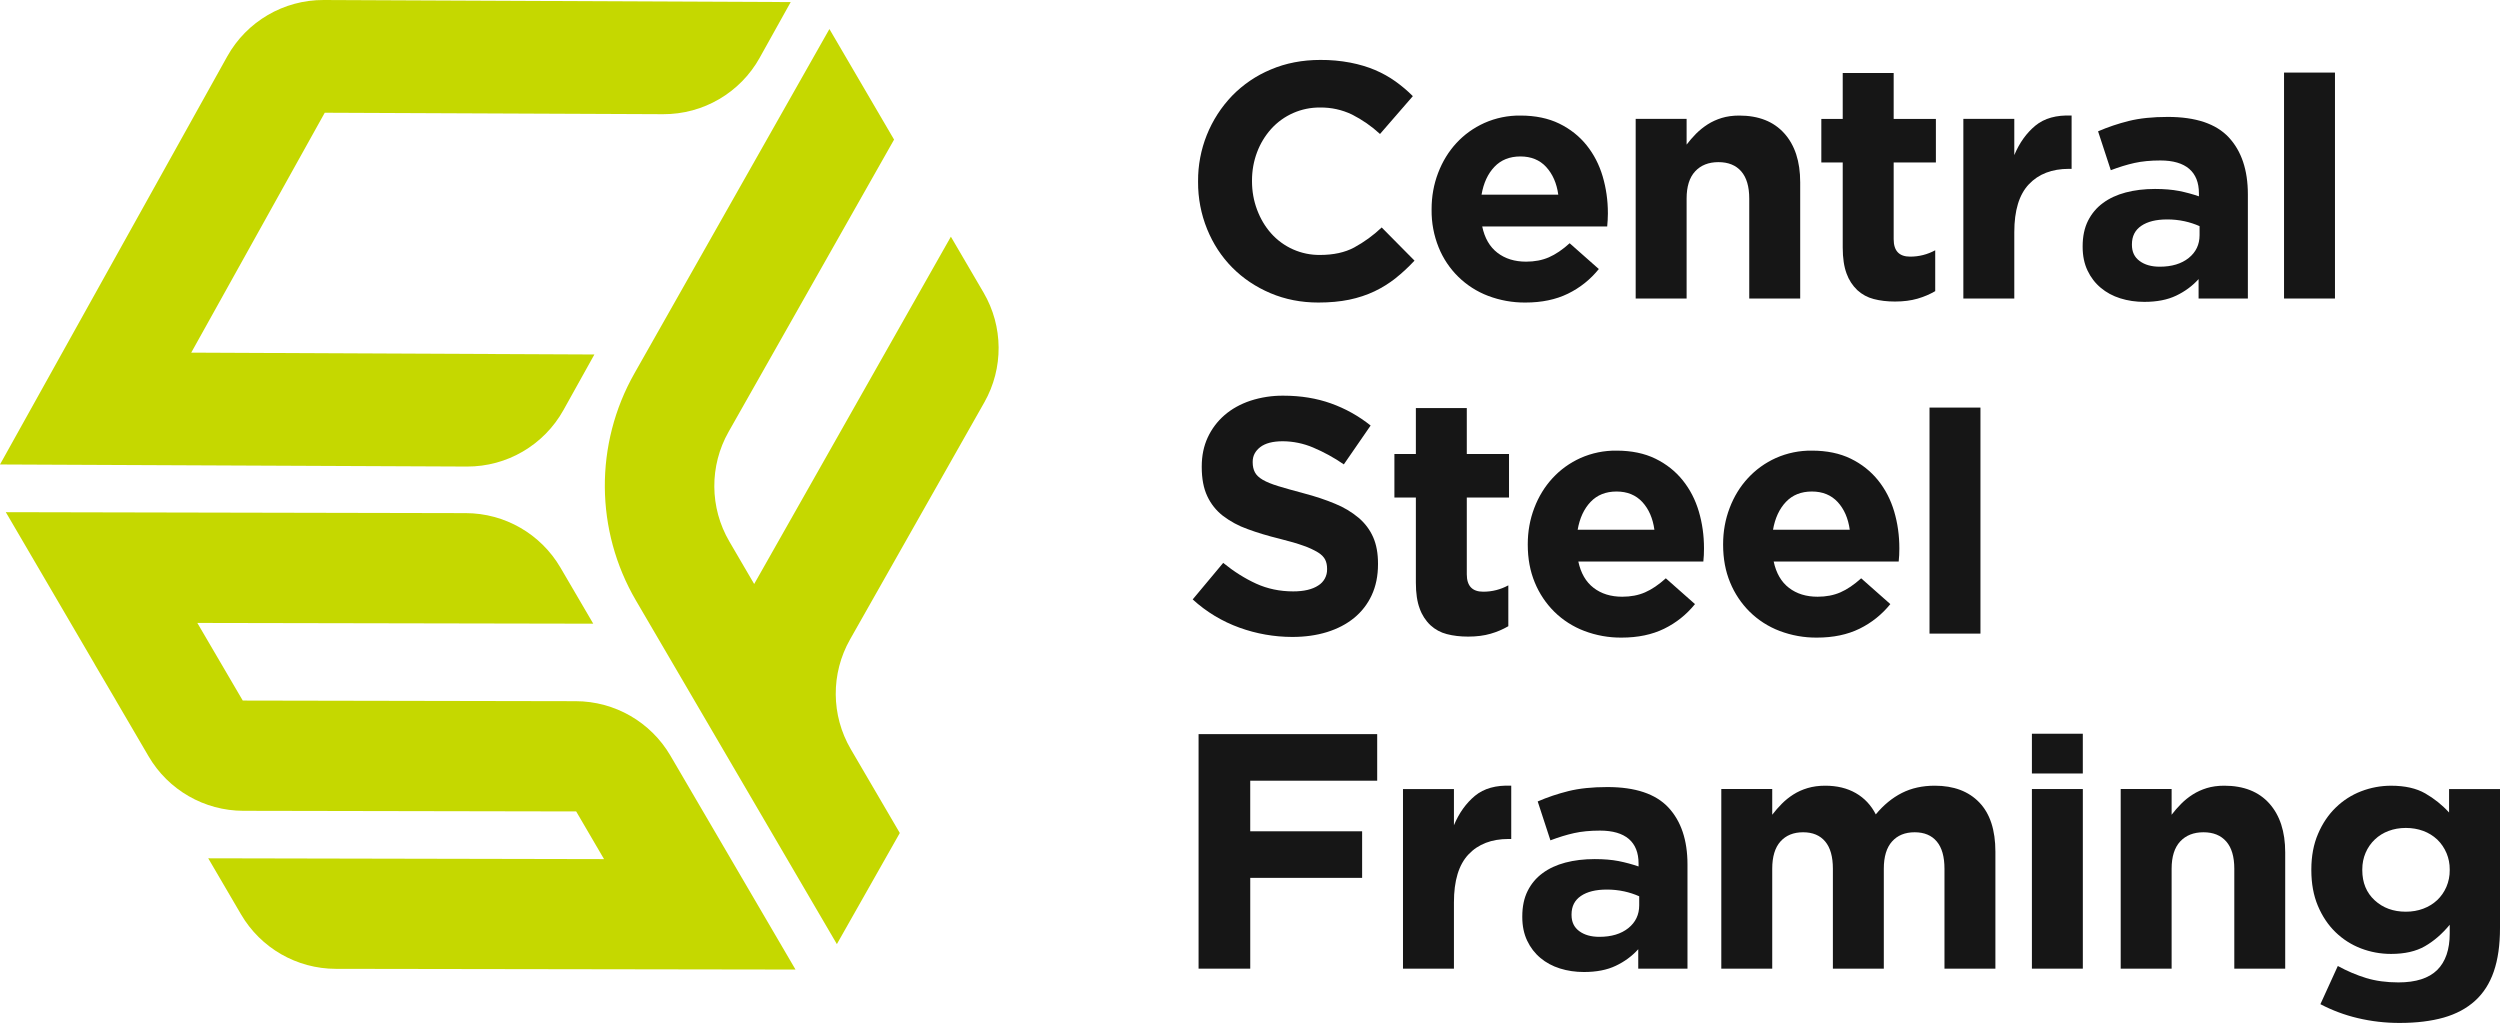
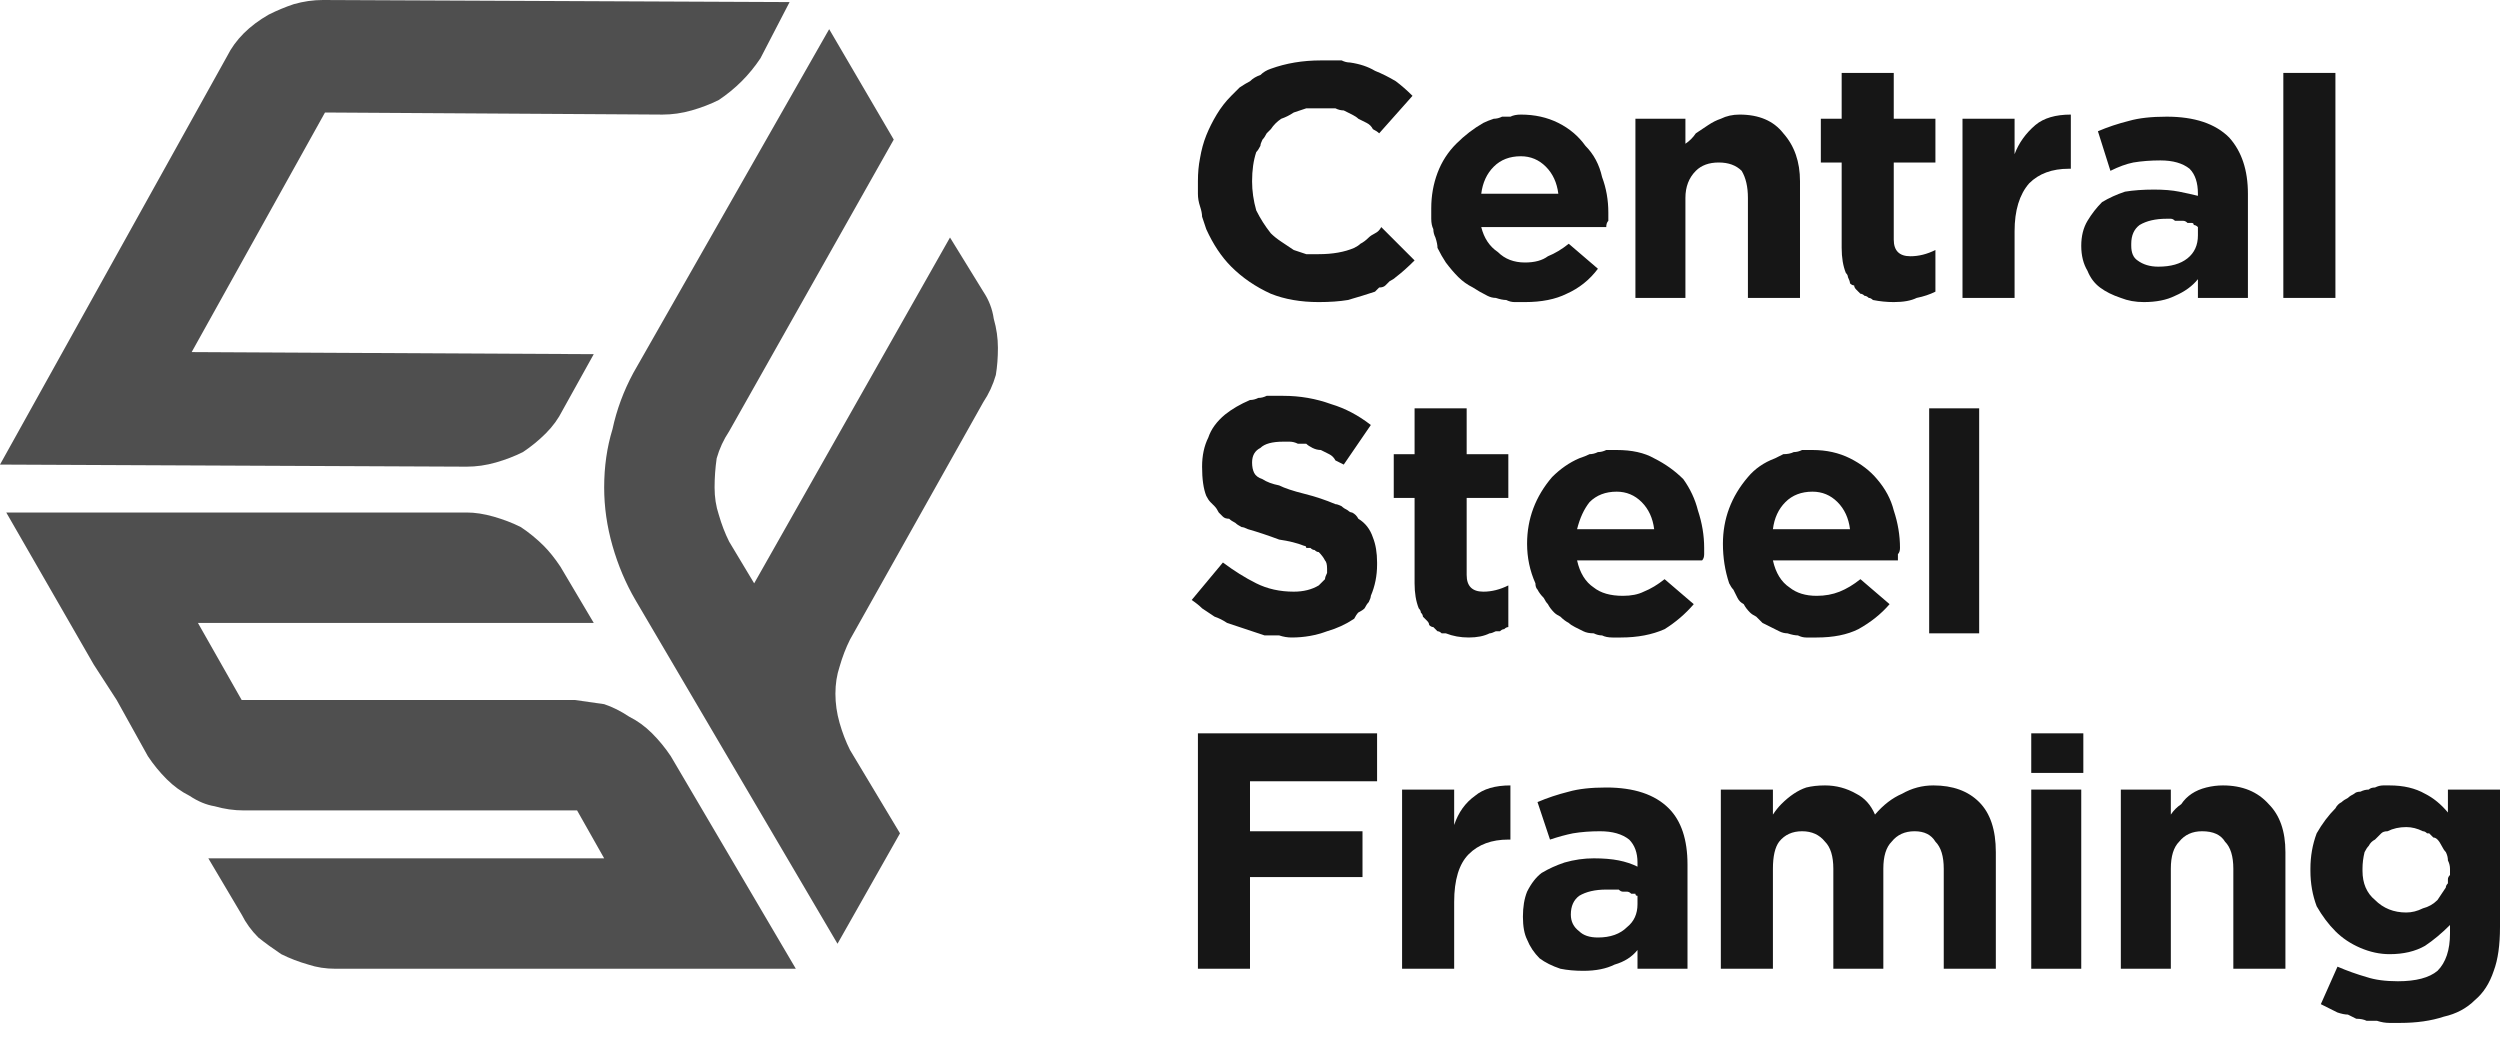
- <svg xmlns="http://www.w3.org/2000/svg" xmlns:xlink="http://www.w3.org/1999/xlink" id="Layer_1" data-name="Layer 1" viewBox="0 0 119.976 49.091">
-   <a xlink:href="27.178">
-     <path id="fullLogo" d="M36.458 2.77L37.946.1 15.537 0a5.277 5.277 0 0 0-4.633 2.71L0 22.29l22.406.1a5.277 5.277 0 0 0 4.634-2.71l1.485-2.668-19.348-.089L15.585 5.41l16.24.07a5.276 5.276 0 0 0 4.633-2.708z" fill="#c5d800" />
-   </a>
-   <a xlink:href="27.178">
-     <path id="fullLogo-2" data-name="fullLogo" d="M28.47 29.93l-1.575-2.692a5.277 5.277 0 0 0-4.543-2.613L.279 24.579l4.269 7.3-.002.001 1.016 1.73H5.56l1.572 2.688a5.276 5.276 0 0 0 4.545 2.613l15.974.03 1.337 2.288-18.995-.039 1.575 2.692a5.277 5.277 0 0 0 4.546 2.613l22.063.034-6.004-10.266a5.277 5.277 0 0 0-4.545-2.613l-15.978-.03-2.18-3.725 19 .036z" fill="#c5d800" />
-   </a>
-   <a xlink:href="27.178">
-     <path id="fullLogo-3" data-name="fullLogo" d="M42.907 6.7l-3.103-5.307-9.36 16.53a10.924 10.924 0 0 0 .076 10.897l9.642 16.488 3.02-5.332-2.353-4.024a5.277 5.277 0 0 1-.036-5.264l6.446-11.38a5.277 5.277 0 0 0-.036-5.264l-1.57-2.685-9.44 16.667-1.191-2.039a5.277 5.277 0 0 1-.037-5.264L42.907 6.7z" fill="#c5d800" />
-   </a>
-   <path id="fullLogo-4" data-name="fullLogo" d="M66.983 13.346a5.38 5.38 0 0 1-1.02.635c-.37.176-.776.31-1.215.402-.44.09-.932.136-1.48.136-.825 0-1.591-.15-2.3-.45-.706-.3-1.317-.71-1.832-1.23s-.917-1.134-1.205-1.841a5.93 5.93 0 0 1-.435-2.267v-.033a5.865 5.865 0 0 1 1.64-4.109 5.586 5.586 0 0 1 1.85-1.253c.717-.306 1.511-.46 2.38-.46a7.45 7.45 0 0 1 1.438.13c.434.085.828.203 1.183.353.352.151.68.332.98.547s.58.45.836.708L66.227 6.43a5.922 5.922 0 0 0-1.343-.933 3.416 3.416 0 0 0-1.535-.337 3.116 3.116 0 0 0-2.347 1.029 3.52 3.52 0 0 0-.675 1.117c-.16.424-.243.876-.243 1.359v.032c0 .483.082.938.243 1.367.16.428.382.804.666 1.126a3.093 3.093 0 0 0 2.355 1.045c.644 0 1.189-.118 1.634-.355a6.29 6.29 0 0 0 1.326-.964l1.575 1.592c-.29.311-.59.59-.9.836z" fill="#161616" />
-   <path id="fullLogo-5" data-name="fullLogo" d="M77.153 10.563c-.005.086-.012.188-.023.306h-5.998c.117.557.361.979.731 1.262.37.285.829.426 1.375.426.408 0 .773-.069 1.094-.209s.654-.364.996-.675l1.4 1.238c-.407.504-.9.898-1.48 1.182-.58.284-1.26.426-2.042.426a4.93 4.93 0 0 1-1.793-.321 4.147 4.147 0 0 1-2.371-2.324 4.665 4.665 0 0 1-.339-1.809v-.032c0-.612.105-1.19.314-1.737s.501-1.023.876-1.43.824-.73 1.344-.965a4.127 4.127 0 0 1 1.729-.355c.717 0 1.34.13 1.865.386.525.257.962.604 1.31 1.037.348.435.606.933.772 1.496.165.563.25 1.15.25 1.76v.033c0 .118-.004.22-.01.306zm-2.95-2.549c-.31-.337-.724-.506-1.237-.506-.515 0-.932.166-1.248.498s-.522.778-.618 1.335h3.682c-.075-.547-.269-.988-.58-1.327z" fill="#161616" />
-   <path id="fullLogo-6" data-name="fullLogo" d="M83.947 14.326V9.53c0-.577-.129-1.013-.385-1.307s-.621-.442-1.094-.442c-.471 0-.845.148-1.117.442-.274.294-.41.73-.41 1.307v4.796h-2.444v-8.62h2.444V6.94c.14-.184.292-.36.457-.527.168-.167.353-.315.555-.445.204-.13.43-.232.675-.308.248-.075.525-.114.838-.114.931 0 1.652.285 2.162.853s.764 1.35.764 2.347v5.58h-2.445z" fill="#161616" />
-   <path id="fullLogo-7" data-name="fullLogo" d="M92.02 14.334c-.312.09-.671.137-1.078.137-.375 0-.715-.04-1.02-.12a1.828 1.828 0 0 1-.789-.427 2.05 2.05 0 0 1-.515-.796c-.122-.327-.185-.742-.185-1.246V7.798h-1.027V5.707h1.027V3.504h2.445v2.203h2.026v2.091h-2.026v3.682c0 .558.263.836.788.836.428 0 .831-.102 1.206-.305v1.961c-.258.151-.54.271-.851.362z" fill="#161616" />
-   <path id="fullLogo-8" data-name="fullLogo" d="M99.288 8.103c-.815 0-1.455.247-1.921.74-.468.493-.7 1.26-.7 2.299v3.184h-2.445v-8.62h2.445v1.738c.246-.59.585-1.061 1.012-1.415.43-.354 1.008-.515 1.738-.483v2.557h-.13z" fill="#161616" />
-   <path id="fullLogo-9" data-name="fullLogo" d="M105.511 14.326v-.932c-.3.332-.66.597-1.078.795-.417.2-.926.298-1.527.298-.408 0-.79-.056-1.15-.169s-.673-.282-.94-.507c-.269-.225-.48-.5-.635-.828s-.234-.704-.234-1.134v-.031c0-.472.086-.88.257-1.222.173-.343.41-.627.717-.852.305-.226.668-.395 1.092-.507s.893-.169 1.408-.169c.44 0 .822.033 1.15.096.326.065.646.151.956.258v-.145c0-.514-.155-.906-.466-1.174-.312-.267-.773-.402-1.383-.402-.472 0-.887.04-1.246.12s-.738.197-1.134.347l-.611-1.866c.471-.203.965-.37 1.48-.498s1.135-.193 1.865-.193c1.34 0 2.315.327 2.926.98.61.655.918 1.566.918 2.735v5h-2.365zm.047-3.473a3.72 3.72 0 0 0-.715-.234 3.874 3.874 0 0 0-.844-.088c-.526 0-.937.102-1.237.306-.3.204-.45.499-.45.884v.033c0 .332.121.59.37.772.245.182.566.273.964.273.578 0 1.042-.14 1.39-.418.348-.28.522-.644.522-1.094v-.434z" fill="#161616" />
-   <path id="fullLogo-10" data-name="fullLogo" d="M109.612 14.326V3.483h2.444v10.843h-2.444z" fill="#161616" />
-   <path id="fullLogo-11" data-name="fullLogo" d="M65.828 28.565a3.051 3.051 0 0 1-.848 1.093c-.362.295-.794.52-1.297.676-.5.155-1.057.233-1.67.233a7.463 7.463 0 0 1-2.524-.443 6.671 6.671 0 0 1-2.251-1.358l1.464-1.753c.515.418 1.041.75 1.584.998.541.246 1.133.37 1.776.37.515 0 .915-.095 1.2-.282a.888.888 0 0 0 .425-.78v-.032c0-.161-.03-.303-.09-.426s-.172-.24-.338-.346a3.646 3.646 0 0 0-.692-.321c-.297-.108-.68-.22-1.154-.338-.57-.14-1.085-.295-1.547-.467a4.352 4.352 0 0 1-1.178-.635 2.547 2.547 0 0 1-.749-.94c-.178-.375-.267-.842-.267-1.4v-.032c0-.514.096-.978.288-1.39s.461-.77.806-1.07c.348-.3.761-.53 1.241-.691a4.964 4.964 0 0 1 1.59-.242c.825 0 1.584.124 2.275.37.69.247 1.326.601 1.905 1.062l-1.286 1.865a8.24 8.24 0 0 0-1.48-.812 3.791 3.791 0 0 0-1.448-.298c-.481 0-.842.095-1.085.282-.24.188-.361.42-.361.699v.032c0 .183.035.34.105.475s.195.255.378.362.433.208.75.305.717.21 1.2.338c.571.15 1.08.32 1.524.507a4.23 4.23 0 0 1 1.129.675c.307.263.537.57.694.925.156.353.234.777.234 1.27v.032c0 .558-.101 1.053-.303 1.487z" fill="#161616" />
-   <path id="fullLogo-12" data-name="fullLogo" d="M71.533 30.414c-.31.09-.67.137-1.076.137-.377 0-.717-.04-1.023-.12a1.821 1.821 0 0 1-.787-.427 2.03 2.03 0 0 1-.514-.796c-.124-.327-.185-.742-.185-1.246v-4.084h-1.03v-2.091h1.03v-2.203h2.444v2.203h2.026v2.091h-2.026v3.682c0 .558.262.836.787.836.43 0 .83-.102 1.206-.305v1.961a3.74 3.74 0 0 1-.852.362z" fill="#161616" />
-   <path id="fullLogo-13" data-name="fullLogo" d="M81.768 26.643c-.005.086-.014.188-.024.306h-5.999c.119.557.363.979.733 1.262.37.285.827.426 1.375.426.406 0 .771-.069 1.092-.209.323-.14.654-.364.998-.675l1.4 1.238c-.409.504-.9.898-1.48 1.182-.58.284-1.26.426-2.043.426a4.92 4.92 0 0 1-1.792-.321 4.155 4.155 0 0 1-1.433-.917 4.247 4.247 0 0 1-.94-1.407c-.225-.541-.337-1.144-.337-1.809v-.032c0-.612.105-1.19.314-1.737.208-.547.501-1.023.876-1.43s.822-.73 1.342-.966a4.127 4.127 0 0 1 1.729-.354c.719 0 1.34.13 1.865.386.525.257.962.604 1.31 1.037.35.435.606.933.773 1.496.166.563.248 1.15.248 1.76v.033c0 .118-.002.22-.007.305zm-2.95-2.549c-.313-.337-.724-.506-1.239-.506s-.93.166-1.246.498-.523.778-.62 1.335h3.682c-.075-.547-.267-.988-.577-1.327z" fill="#161616" />
-   <path id="fullLogo-14" data-name="fullLogo" d="M91.143 26.643c-.005.086-.014.188-.024.306H85.12c.119.557.363.979.733 1.262.37.285.827.426 1.375.426.406 0 .77-.069 1.092-.209.323-.14.654-.364.998-.675l1.4 1.238c-.41.504-.901.898-1.48 1.182-.58.284-1.26.426-2.044.426a4.92 4.92 0 0 1-1.792-.321 4.155 4.155 0 0 1-1.432-.917 4.247 4.247 0 0 1-.94-1.407c-.225-.541-.337-1.144-.337-1.809v-.032c0-.612.105-1.19.314-1.737.208-.547.5-1.023.876-1.43s.822-.73 1.342-.966a4.127 4.127 0 0 1 1.729-.354c.719 0 1.34.13 1.865.386.525.257.961.604 1.31 1.037.35.435.606.933.773 1.496.166.563.248 1.15.248 1.76v.033c0 .118-.002.22-.007.305zm-2.95-2.549c-.313-.337-.724-.506-1.24-.506s-.93.166-1.245.498-.523.778-.62 1.335h3.682c-.075-.547-.267-.988-.577-1.327z" fill="#161616" />
-   <path id="fullLogo-15" data-name="fullLogo" d="M92.598 30.406V19.56h2.445v10.847h-2.445z" fill="#161616" />
-   <path id="fullLogo-16" data-name="fullLogo" d="M59.999 37.466v2.428h5.37v2.235H60v4.357H57.52V35.231h8.572v2.235H60z" fill="#161616" />
-   <path id="fullLogo-17" data-name="fullLogo" d="M72.395 40.263c-.814 0-1.455.247-1.92.74-.468.493-.7 1.26-.7 2.299v3.184H67.33v-8.619h2.445v1.737c.246-.59.584-1.06 1.012-1.415.429-.353 1.008-.515 1.738-.483v2.557h-.13z" fill="#161616" />
-   <path id="fullLogo-18" data-name="fullLogo" d="M78.62 46.486v-.932c-.3.332-.66.597-1.08.795-.416.2-.926.298-1.526.298-.408 0-.79-.056-1.15-.169s-.673-.282-.94-.507c-.269-.225-.48-.5-.635-.828s-.234-.704-.234-1.134v-.031c0-.472.086-.88.257-1.222.172-.343.41-.627.717-.852.305-.226.668-.395 1.092-.507s.893-.169 1.408-.169c.44 0 .822.032 1.15.096.326.065.645.151.956.258v-.145c0-.514-.155-.906-.466-1.174-.312-.267-.773-.402-1.384-.402-.47 0-.886.04-1.245.12s-.738.197-1.135.347l-.61-1.866c.47-.204.965-.37 1.48-.498s1.135-.193 1.865-.193c1.34 0 2.315.327 2.926.98.61.655.917 1.566.917 2.735v5H78.62zm.046-3.473a3.72 3.72 0 0 0-.715-.234 3.874 3.874 0 0 0-.845-.088c-.525 0-.937.102-1.237.306-.3.204-.45.499-.45.884v.032c0 .333.122.59.37.773.246.182.567.273.965.273.577 0 1.042-.14 1.39-.418.348-.28.522-.644.522-1.094v-.434z" fill="#161616" />
-   <path id="fullLogo-19" data-name="fullLogo" d="M93.316 46.486V41.69c0-.577-.122-1.013-.37-1.307-.246-.294-.6-.442-1.061-.442s-.824.148-1.085.442c-.264.294-.395.73-.395 1.307v4.796h-2.444V41.69c0-.577-.122-1.013-.37-1.307-.246-.294-.6-.442-1.06-.442s-.823.148-1.086.442-.395.73-.395 1.307v4.796h-2.444v-8.62h2.444V39.1c.14-.184.294-.36.46-.527.165-.167.35-.315.554-.445s.431-.232.684-.308c.251-.075.532-.114.843-.114.569 0 1.059.119 1.472.357.412.237.732.578.957 1.02.375-.453.793-.796 1.254-1.029s.986-.348 1.576-.348c.91 0 1.624.268 2.139.805.514.535.771 1.323.771 2.363v5.612h-2.445z" fill="#161616" />
-   <path id="fullLogo-20" data-name="fullLogo" d="M97.512 37.12v-1.908h2.443v1.908h-2.443zm0 9.366v-8.62h2.444v8.62h-2.444z" fill="#161616" />
-   <path id="fullLogo-21" data-name="fullLogo" d="M107.225 46.486V41.69c0-.577-.129-1.013-.387-1.307-.257-.294-.621-.442-1.092-.442-.473 0-.845.148-1.119.442-.272.294-.41.73-.41 1.307v4.796h-2.444v-8.62h2.444V39.1c.14-.184.293-.36.46-.527.165-.167.35-.315.554-.445s.43-.232.675-.308c.246-.075.525-.114.836-.114.933 0 1.654.285 2.163.853.508.568.763 1.35.763 2.347v5.58h-2.443z" fill="#161616" />
-   <path id="fullLogo-22" data-name="fullLogo" d="M119.678 46.623c-.197.573-.498 1.043-.9 1.406-.402.365-.903.633-1.503.805-.602.17-1.303.257-2.108.257a8.612 8.612 0 0 1-2.025-.233 7.628 7.628 0 0 1-1.785-.667l.836-1.833c.45.246.903.439 1.359.578s.973.21 1.55.21c.838 0 1.456-.199 1.86-.595.4-.397.601-.982.601-1.753v-.419c-.363.44-.76.784-1.19 1.03-.427.247-.97.37-1.623.37-.504 0-.987-.088-1.448-.265s-.867-.437-1.221-.78-.635-.764-.845-1.263-.314-1.07-.314-1.712v-.032c0-.643.108-1.214.323-1.713.213-.498.497-.919.852-1.262a3.59 3.59 0 0 1 1.22-.78 3.986 3.986 0 0 1 1.433-.265c.665 0 1.211.123 1.64.37.428.246.81.552 1.142.916v-1.126h2.444v6.674c0 .815-.1 1.508-.298 2.082zm-2.115-4.897a1.973 1.973 0 0 0-.602-1.44 1.985 1.985 0 0 0-.668-.41c-.257-.095-.536-.143-.836-.143s-.576.048-.827.144a1.915 1.915 0 0 0-1.103 1.046c-.106.246-.16.514-.16.803v.033c0 .6.199 1.082.595 1.447s.895.547 1.495.547c.3 0 .58-.049.836-.145.258-.097.48-.234.668-.41.187-.177.335-.389.442-.635a1.98 1.98 0 0 0 .16-.804v-.033z" fill="#161616" />
+ <svg xmlns="http://www.w3.org/2000/svg" version="1.2" viewBox="0 0 120 50" width="120" height="50">
+   <style>.a{fill:#4f4f4f}.b{fill:#161616}</style>
+   <path class="a" d="m36.5 2.8l1.4-2.7-22.4-0.1q-0.7 0-1.4 0.2-0.6 0.2-1.2 0.5-0.7 0.4-1.2 0.9-0.5 0.5-0.8 1.1l-10.9 19.6 22.4 0.1q0.7 0 1.4-0.2 0.7-0.2 1.3-0.5 0.6-0.4 1.1-0.9 0.5-0.5 0.8-1.1l1.5-2.7-19.3-0.1 6.4-11.5 16.2 0.1q0.7 0 1.4-0.2 0.7-0.2 1.3-0.5 0.6-0.4 1.1-0.9 0.5-0.5 0.9-1.1z" />
+   <path class="a" d="m28.5 29.9l-1.6-2.7q-0.4-0.6-0.8-1-0.5-0.5-1.1-0.9-0.6-0.3-1.3-0.5-0.7-0.2-1.3-0.2h-22.1l4.2 7.3 1.1 1.7 1.5 2.7q0.4 0.6 0.9 1.1 0.5 0.5 1.1 0.8 0.6 0.4 1.2 0.5 0.7 0.2 1.4 0.2h16l1.3 2.3h-19l1.6 2.7q0.3 0.6 0.8 1.1 0.5 0.4 1.1 0.8 0.6 0.3 1.3 0.5 0.6 0.2 1.3 0.2h22.1l-6-10.2q-0.4-0.6-0.9-1.1-0.5-0.5-1.1-0.8-0.6-0.4-1.2-0.6-0.7-0.1-1.4-0.2h-16l-2.1-3.7c0 0 19 0 19 0z" />
+   <path class="a" d="m42.9 6.7l-3.1-5.3-9.4 16.5q-0.7 1.3-1 2.7-0.4 1.3-0.4 2.8 0 1.4 0.4 2.8 0.4 1.4 1.1 2.6l9.7 16.5 3-5.3-2.4-4q-0.3-0.6-0.5-1.3-0.2-0.7-0.2-1.4 0-0.7 0.2-1.3 0.2-0.7 0.5-1.3l6.4-11.4q0.4-0.6 0.6-1.3 0.1-0.6 0.1-1.3 0-0.7-0.2-1.4-0.1-0.7-0.5-1.3l-1.6-2.6-9.4 16.6-1.2-2q-0.3-0.6-0.5-1.3-0.2-0.6-0.2-1.3 0-0.7 0.1-1.4 0.2-0.7 0.6-1.3zm-23.9-72.7" />
+   <path class="b" d="m67 13.3q-0.1 0.1-0.3 0.2-0.1 0.1-0.2 0.2-0.1 0.1-0.3 0.1-0.1 0.1-0.2 0.2-0.6 0.2-1.3 0.4-0.6 0.1-1.4 0.1-1.3 0-2.3-0.4-1.1-0.5-1.9-1.3-0.7-0.7-1.2-1.8-0.1-0.3-0.2-0.6 0-0.2-0.1-0.5-0.1-0.3-0.1-0.6 0-0.3 0-0.6 0-0.6 0.1-1.1 0.1-0.6 0.3-1.1 0.2-0.5 0.5-1 0.3-0.5 0.7-0.9 0.2-0.2 0.4-0.4 0.3-0.2 0.5-0.3 0.2-0.2 0.5-0.3 0.2-0.2 0.5-0.3 1.1-0.4 2.4-0.4 0.1 0 0.3 0 0.2 0 0.4 0 0.2 0 0.3 0 0.2 0.1 0.4 0.1 0.7 0.1 1.2 0.4 0.5 0.2 1 0.5 0.4 0.3 0.8 0.7l-1.6 1.8q-0.1-0.1-0.3-0.2-0.1-0.2-0.3-0.3-0.2-0.1-0.4-0.2-0.1-0.1-0.3-0.2-0.2-0.1-0.4-0.2-0.2 0-0.4-0.1-0.2 0-0.4 0-0.2 0-0.4 0-0.3 0-0.6 0-0.3 0.1-0.6 0.2-0.3 0.2-0.6 0.3-0.3 0.2-0.5 0.5-0.1 0.1-0.2 0.2-0.1 0.2-0.2 0.3-0.1 0.2-0.1 0.3-0.1 0.2-0.2 0.3-0.2 0.6-0.2 1.4 0 0.7 0.2 1.4 0.3 0.6 0.7 1.1 0.2 0.2 0.5 0.4 0.3 0.2 0.6 0.4 0.3 0.1 0.6 0.2 0.3 0 0.6 0 1 0 1.7-0.3 0.2-0.1 0.3-0.2 0.2-0.1 0.4-0.3 0.1-0.1 0.3-0.2 0.2-0.1 0.3-0.3l1.6 1.6q-0.5 0.5-0.9 0.8z" />
+   <path fill-rule="evenodd" class="b" d="m77.2 10.6q-0.1 0.1-0.1 0.3h-6q0.2 0.8 0.8 1.2 0.5 0.5 1.3 0.5 0.7 0 1.1-0.3 0.5-0.2 1-0.6l1.4 1.2q-0.6 0.8-1.5 1.2-0.8 0.4-2 0.4-0.2 0-0.5 0-0.2 0-0.4-0.1-0.2 0-0.5-0.1-0.2 0-0.4-0.1-0.4-0.2-0.7-0.4-0.4-0.2-0.7-0.5-0.3-0.3-0.6-0.7-0.2-0.3-0.4-0.7 0-0.2-0.1-0.5-0.1-0.2-0.1-0.4-0.1-0.2-0.1-0.5 0-0.2 0-0.4v-0.1q0-0.9 0.3-1.7 0.3-0.8 0.9-1.4 0.6-0.6 1.3-1 0.2-0.1 0.5-0.2 0.2 0 0.4-0.1 0.2 0 0.4 0 0.2-0.1 0.5-0.1 1 0 1.8 0.4 0.8 0.4 1.3 1.1 0.6 0.6 0.8 1.5 0.3 0.8 0.3 1.7v0.1q0 0.1 0 0.3zm-3-2.6q-0.5-0.5-1.2-0.5-0.8 0-1.3 0.5-0.5 0.5-0.6 1.3h3.7q-0.1-0.8-0.6-1.3z" />
+   <path class="b" d="m83.9 14.3v-4.8q0-0.8-0.3-1.3-0.4-0.4-1.1-0.4-0.7 0-1.1 0.4-0.5 0.5-0.5 1.3v4.8h-2.4v-8.6h2.4v1.2q0.3-0.2 0.5-0.5 0.3-0.2 0.6-0.4 0.3-0.2 0.6-0.3 0.4-0.2 0.9-0.2 1.4 0 2.1 0.9 0.8 0.9 0.8 2.3v5.6z" />
+   <path class="b" d="m92 14.3q-0.4 0.2-1.1 0.2-0.5 0-1-0.1-0.1-0.1-0.2-0.1-0.1-0.1-0.2-0.1-0.1-0.1-0.2-0.1-0.1-0.1-0.2-0.2-0.1-0.1-0.1-0.2-0.1 0-0.2-0.1 0-0.1-0.1-0.3 0-0.1-0.1-0.2-0.2-0.5-0.2-1.2v-4.1h-1v-2.1h1v-2.2h2.5v2.2h2v2.1h-2v3.7q0 0.8 0.8 0.8 0.6 0 1.2-0.3v2q-0.4 0.2-0.9 0.3z" />
+   <path class="b" d="m99.3 8.1q-1.2 0-1.9 0.7-0.7 0.8-0.7 2.3v3.2h-2.5v-8.6h2.5v1.7q0.3-0.8 1-1.4 0.6-0.5 1.7-0.5v2.6c0 0-0.1 0-0.1 0z" />
+   <path fill-rule="evenodd" class="b" d="m105.5 14.3v-0.9q-0.4 0.5-1.1 0.8-0.6 0.3-1.5 0.3-0.6 0-1.1-0.2-0.6-0.2-1-0.5-0.4-0.3-0.6-0.8-0.3-0.5-0.3-1.2 0-0.7 0.3-1.2 0.3-0.5 0.7-0.9 0.5-0.3 1.1-0.5 0.6-0.1 1.4-0.1 0.7 0 1.2 0.1 0.5 0.1 0.9 0.2v-0.1q0-0.8-0.4-1.2-0.5-0.4-1.4-0.4-0.7 0-1.3 0.1-0.5 0.1-1.1 0.4l-0.6-1.9q0.7-0.3 1.5-0.5 0.7-0.2 1.8-0.2 2 0 3 1 0.9 1 0.9 2.7v5zm0-3.4q-0.1-0.1-0.2-0.1 0-0.1-0.1-0.1-0.1 0-0.2 0-0.1-0.1-0.2-0.1-0.1 0-0.2 0-0.1 0-0.2 0-0.1-0.1-0.2-0.1-0.1 0-0.2 0-0.8 0-1.3 0.3-0.4 0.3-0.4 0.9v0.1q0 0.5 0.3 0.7 0.4 0.3 1 0.3 0.9 0 1.4-0.4 0.5-0.4 0.5-1.1z" />
+   <path class="b" d="m109.6 14.3v-10.8h2.5v10.8z" />
+   <path class="b" d="m65.8 28.6q0 0.1-0.1 0.3-0.1 0.1-0.2 0.3-0.1 0.1-0.3 0.2-0.1 0.1-0.2 0.3-0.6 0.4-1.3 0.6-0.8 0.3-1.7 0.3-0.3 0-0.6-0.1-0.4 0-0.7 0-0.3-0.1-0.6-0.2-0.3-0.1-0.6-0.2-0.3-0.1-0.6-0.2-0.3-0.2-0.6-0.3-0.3-0.2-0.6-0.4-0.2-0.2-0.5-0.4l1.5-1.8q0.8 0.6 1.6 1 0.8 0.4 1.8 0.4 0.7 0 1.2-0.3 0.1-0.1 0.1-0.1 0.1-0.1 0.2-0.2 0-0.1 0.1-0.3 0-0.1 0-0.2 0-0.3-0.1-0.4-0.1-0.2-0.3-0.4-0.1 0-0.2-0.1-0.1 0-0.2-0.1-0.1 0-0.2 0 0-0.1-0.1-0.1-0.5-0.2-1.2-0.3-0.8-0.3-1.5-0.5-0.2-0.1-0.3-0.1-0.2-0.1-0.3-0.2-0.2-0.1-0.3-0.2-0.2 0-0.3-0.1-0.1-0.1-0.2-0.2-0.1-0.2-0.2-0.3-0.1-0.1-0.2-0.2-0.1-0.1-0.2-0.3-0.2-0.5-0.2-1.4 0-0.8 0.3-1.4 0.2-0.6 0.8-1.1 0.5-0.4 1.2-0.7 0.2 0 0.4-0.1 0.2 0 0.4-0.1 0.2 0 0.4 0 0.2 0 0.4 0 1.2 0 2.3 0.4 1 0.3 1.9 1l-1.3 1.9q-0.2-0.1-0.4-0.2-0.1-0.2-0.3-0.3-0.2-0.1-0.4-0.2-0.2 0-0.4-0.1-0.2-0.1-0.3-0.2-0.2 0-0.4 0-0.2-0.1-0.4-0.1-0.2 0-0.3 0-0.8 0-1.1 0.3-0.4 0.2-0.4 0.7 0 0.3 0.1 0.5 0.1 0.2 0.4 0.3 0.3 0.2 0.8 0.3 0.4 0.2 1.2 0.4 0.8 0.2 1.5 0.5 0.1 0 0.3 0.1 0.1 0.1 0.3 0.2 0.1 0.1 0.2 0.1 0.2 0.1 0.3 0.3 0.5 0.3 0.7 0.9 0.2 0.5 0.2 1.2v0.1q0 0.8-0.3 1.5z" />
+   <path class="b" d="m71.5 30.4q-0.4 0.2-1 0.2-0.6 0-1.1-0.2-0.1 0-0.2 0-0.1-0.1-0.2-0.1-0.1-0.1-0.2-0.2-0.1 0-0.2-0.1 0-0.1-0.1-0.2-0.1-0.1-0.2-0.2 0-0.1-0.1-0.2 0-0.1-0.1-0.2-0.2-0.5-0.2-1.2v-4.1h-1v-2.1h1v-2.2h2.5v2.2h2v2.1h-2v3.7q0 0.8 0.8 0.8 0.6 0 1.2-0.3v2q-0.1 0-0.2 0.1-0.1 0-0.2 0.1-0.1 0-0.2 0-0.2 0.1-0.3 0.1z" />
+   <path fill-rule="evenodd" class="b" d="m81.8 26.6q0 0.2-0.1 0.3h-6q0.2 0.9 0.8 1.3 0.5 0.4 1.4 0.4 0.6 0 1-0.2 0.5-0.2 1-0.6l1.4 1.2q-0.6 0.7-1.4 1.2-0.9 0.4-2.1 0.4-0.2 0-0.4 0-0.3 0-0.5-0.1-0.2 0-0.4-0.1-0.3 0-0.5-0.1-0.2-0.1-0.4-0.2-0.2-0.1-0.3-0.2-0.2-0.1-0.4-0.3-0.2-0.1-0.3-0.2-0.2-0.2-0.3-0.4-0.1-0.1-0.2-0.3-0.2-0.2-0.3-0.4-0.1-0.1-0.1-0.3-0.4-0.9-0.4-1.9 0-0.9 0.3-1.7 0.3-0.8 0.9-1.5 0.6-0.6 1.3-0.9 0.3-0.1 0.5-0.2 0.2 0 0.4-0.1 0.2 0 0.4-0.1 0.3 0 0.5 0 1.1 0 1.8 0.4 0.8 0.4 1.4 1 0.5 0.7 0.7 1.5 0.3 0.9 0.3 1.8 0 0.2 0 0.3zm-3-2.5q-0.5-0.5-1.2-0.5-0.8 0-1.3 0.5-0.4 0.5-0.6 1.3h3.7q-0.1-0.8-0.6-1.3z" />
+   <path fill-rule="evenodd" class="b" d="m91.1 26.6q0 0.2 0 0.3h-6q0.2 0.9 0.8 1.3 0.5 0.4 1.3 0.4 0.6 0 1.1-0.2 0.5-0.2 1-0.6l1.4 1.2q-0.6 0.7-1.5 1.2-0.8 0.4-2 0.4-0.2 0-0.5 0-0.2 0-0.4-0.1-0.2 0-0.5-0.1-0.2 0-0.4-0.1-0.2-0.1-0.4-0.2-0.2-0.1-0.4-0.2-0.1-0.1-0.3-0.3-0.2-0.1-0.3-0.2-0.2-0.2-0.3-0.4-0.2-0.1-0.3-0.3-0.1-0.2-0.2-0.4-0.1-0.1-0.2-0.3-0.3-0.9-0.3-1.9 0-0.9 0.3-1.7 0.3-0.8 0.9-1.5 0.5-0.6 1.3-0.9 0.2-0.1 0.4-0.2 0.3 0 0.5-0.1 0.2 0 0.4-0.1 0.2 0 0.5 0 1 0 1.8 0.4 0.8 0.4 1.3 1 0.6 0.7 0.8 1.5 0.3 0.9 0.3 1.8 0 0.2-0.1 0.3zm-2.9-2.5q-0.5-0.5-1.2-0.5-0.8 0-1.3 0.5-0.5 0.5-0.6 1.3h3.7q-0.1-0.8-0.6-1.3z" />
+   <path class="b" d="m92.6 30.4v-10.8h2.4v10.8c0 0-2.4 0-2.4 0z" />
+   <path class="b" d="m60 37.5v2.4h5.4v2.2h-5.4v4.4h-2.5v-11.3h8.6v2.3c0 0-6.1 0-6.1 0z" />
+   <path class="b" d="m72.4 40.3q-1.2 0-1.9 0.7-0.7 0.7-0.7 2.3v3.2h-2.5v-8.6h2.5v1.7q0.3-0.9 1-1.4 0.6-0.5 1.7-0.5v2.6z" />
+   <path fill-rule="evenodd" class="b" d="m78.6 46.5v-0.9q-0.4 0.5-1.1 0.7-0.6 0.3-1.5 0.3-0.6 0-1.1-0.1-0.6-0.2-1-0.5-0.4-0.4-0.6-0.9-0.2-0.4-0.2-1.1 0-0.7 0.2-1.2 0.3-0.6 0.7-0.9 0.5-0.3 1.1-0.5 0.7-0.2 1.4-0.2 0.7 0 1.2 0.1 0.5 0.1 0.9 0.3v-0.2q0-0.7-0.4-1.1-0.5-0.4-1.4-0.4-0.7 0-1.3 0.1-0.5 0.1-1.1 0.3l-0.6-1.8q0.7-0.3 1.5-0.5 0.7-0.2 1.8-0.2 2 0 3 1 0.9 0.9 0.9 2.7v5zm0-3.5q-0.1 0-0.1-0.1-0.1 0-0.2 0-0.1-0.1-0.2-0.1-0.1 0-0.2 0-0.1 0-0.2-0.1-0.1 0-0.2 0-0.1 0-0.2 0-0.1 0-0.2 0-0.8 0-1.3 0.3-0.4 0.3-0.4 0.9 0 0.5 0.4 0.8 0.3 0.3 0.9 0.3 0.9 0 1.4-0.5 0.5-0.4 0.5-1.1z" />
+   <path class="b" d="m93.3 46.5v-4.8q0-0.9-0.4-1.3-0.3-0.5-1-0.5-0.7 0-1.1 0.5-0.4 0.4-0.4 1.3v4.8h-2.4v-4.8q0-0.9-0.4-1.3-0.4-0.5-1.1-0.5-0.7 0-1.1 0.5-0.3 0.4-0.3 1.3v4.8h-2.5v-8.6h2.5v1.2q0.2-0.3 0.4-0.5 0.3-0.3 0.6-0.5 0.3-0.2 0.6-0.3 0.4-0.1 0.9-0.1 0.8 0 1.5 0.4 0.6 0.3 0.9 1 0.6-0.7 1.3-1 0.7-0.4 1.5-0.4 1.4 0 2.2 0.8 0.8 0.8 0.8 2.4v5.6c0 0-2.5 0-2.5 0z" />
+   <path class="b" d="m97.5 37.1v-1.9h2.5v1.9zm0 9.4v-8.6h2.4v8.6z" />
+   <path class="b" d="m107.2 46.5v-4.8q0-0.9-0.4-1.3-0.3-0.5-1.1-0.5-0.7 0-1.1 0.5-0.4 0.4-0.4 1.3v4.8h-2.4v-8.6h2.4v1.2q0.2-0.3 0.5-0.5 0.2-0.3 0.5-0.5 0.3-0.2 0.7-0.3 0.4-0.1 0.8-0.1 1.4 0 2.2 0.9 0.8 0.8 0.8 2.3v5.6z" />
+   <path fill-rule="evenodd" class="b" d="m119.7 46.6q-0.3 0.9-0.9 1.4-0.6 0.6-1.5 0.8-0.9 0.3-2.1 0.3-0.3 0-0.5 0-0.3 0-0.6-0.1-0.2 0-0.5 0-0.2-0.1-0.5-0.1-0.2-0.1-0.4-0.2-0.2 0-0.5-0.1-0.2-0.1-0.4-0.2-0.2-0.1-0.4-0.2l0.8-1.8q0.7 0.3 1.4 0.5 0.6 0.2 1.5 0.2 1.3 0 1.9-0.5 0.6-0.6 0.6-1.8v-0.4q-0.6 0.6-1.2 1-0.7 0.4-1.7 0.4-0.7 0-1.4-0.3-0.7-0.3-1.2-0.8-0.5-0.5-0.9-1.2-0.3-0.8-0.3-1.7v-0.1q0-0.9 0.3-1.7 0.4-0.7 0.9-1.2 0.1-0.2 0.3-0.3 0.1-0.1 0.3-0.2 0.1-0.1 0.3-0.2 0.1-0.1 0.3-0.1 0.2-0.1 0.4-0.1 0.1-0.1 0.3-0.1 0.2-0.1 0.4-0.1 0.2 0 0.3 0 1 0 1.7 0.4 0.6 0.3 1.1 0.9v-1.1h2.5v6.6q0 1.3-0.3 2.1zm-2.1-4.9q0-0.2-0.1-0.4 0-0.2-0.1-0.4-0.1-0.1-0.2-0.3-0.1-0.2-0.2-0.3-0.1-0.1-0.2-0.1-0.1-0.1-0.2-0.2 0 0-0.1 0-0.1-0.1-0.2-0.1-0.4-0.2-0.8-0.2-0.5 0-0.9 0.2-0.2 0-0.3 0.1-0.2 0.2-0.3 0.3-0.2 0.1-0.3 0.3-0.1 0.1-0.2 0.3-0.1 0.4-0.1 0.8v0.1q0 0.9 0.6 1.4 0.6 0.6 1.5 0.6 0.4 0 0.8-0.2 0.4-0.1 0.7-0.4 0.2-0.3 0.4-0.6 0-0.1 0.1-0.2 0-0.1 0-0.2 0-0.1 0.1-0.2 0-0.1 0-0.2z" />
</svg>
